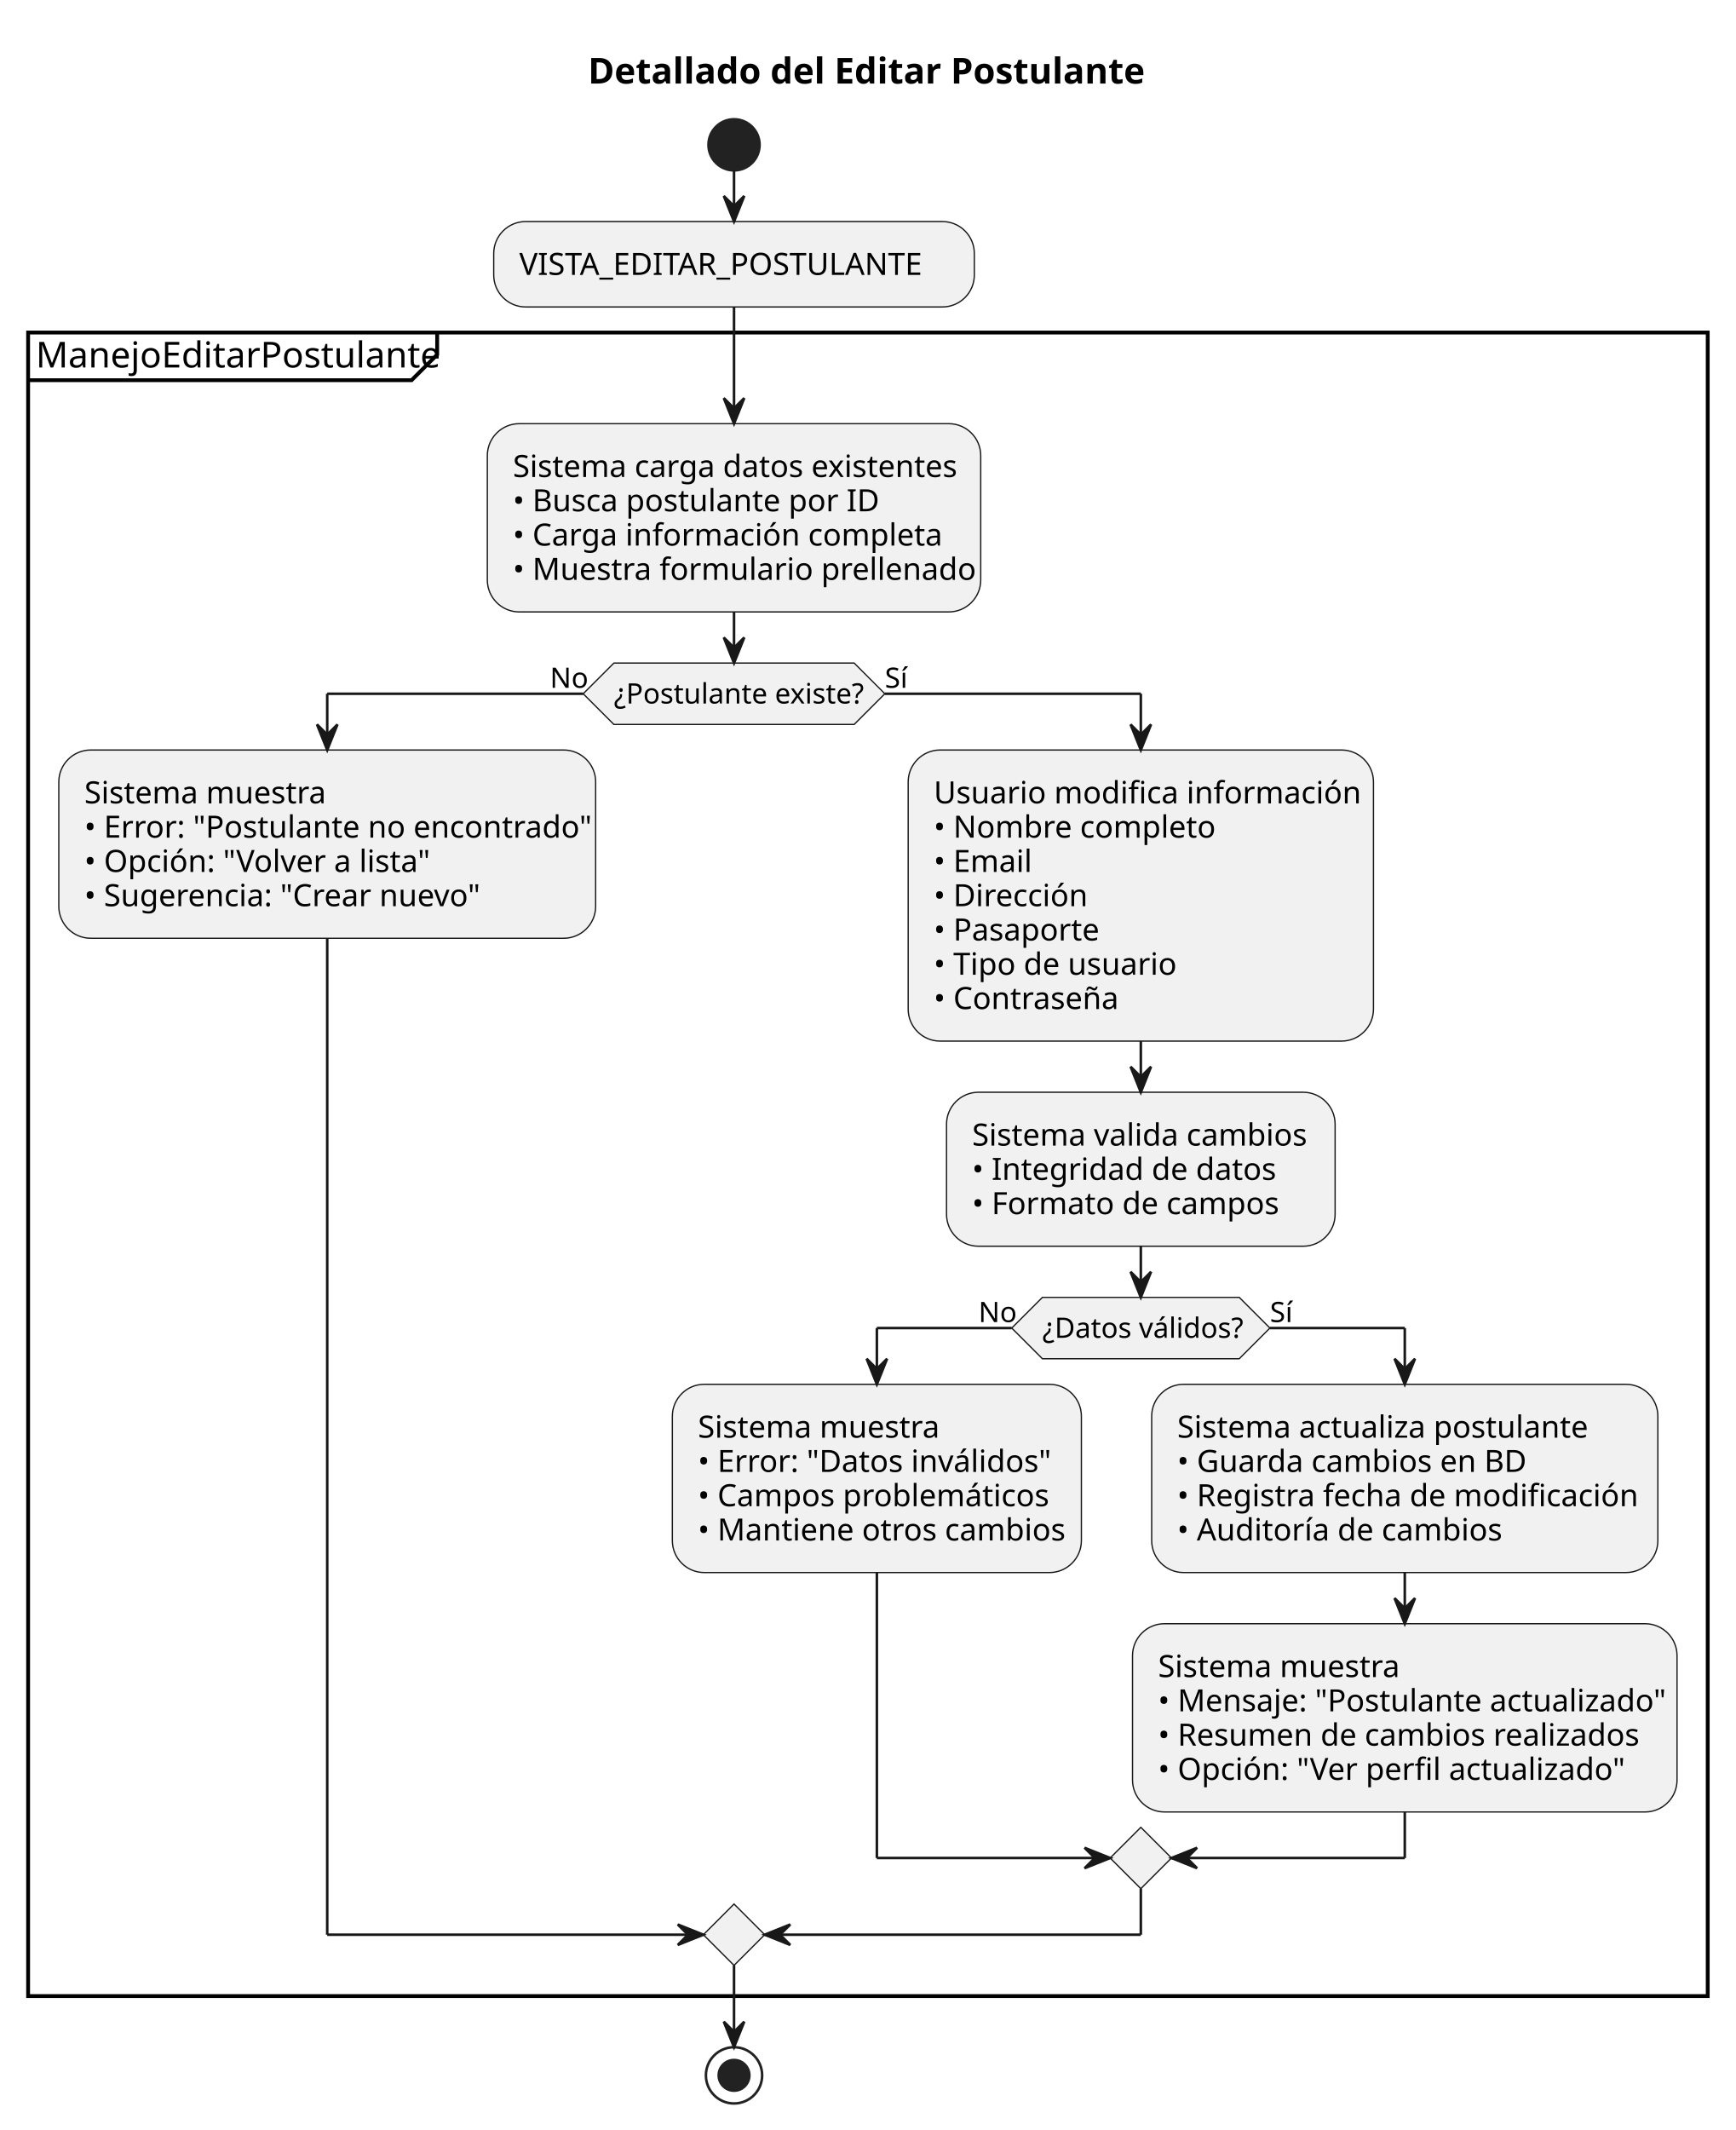
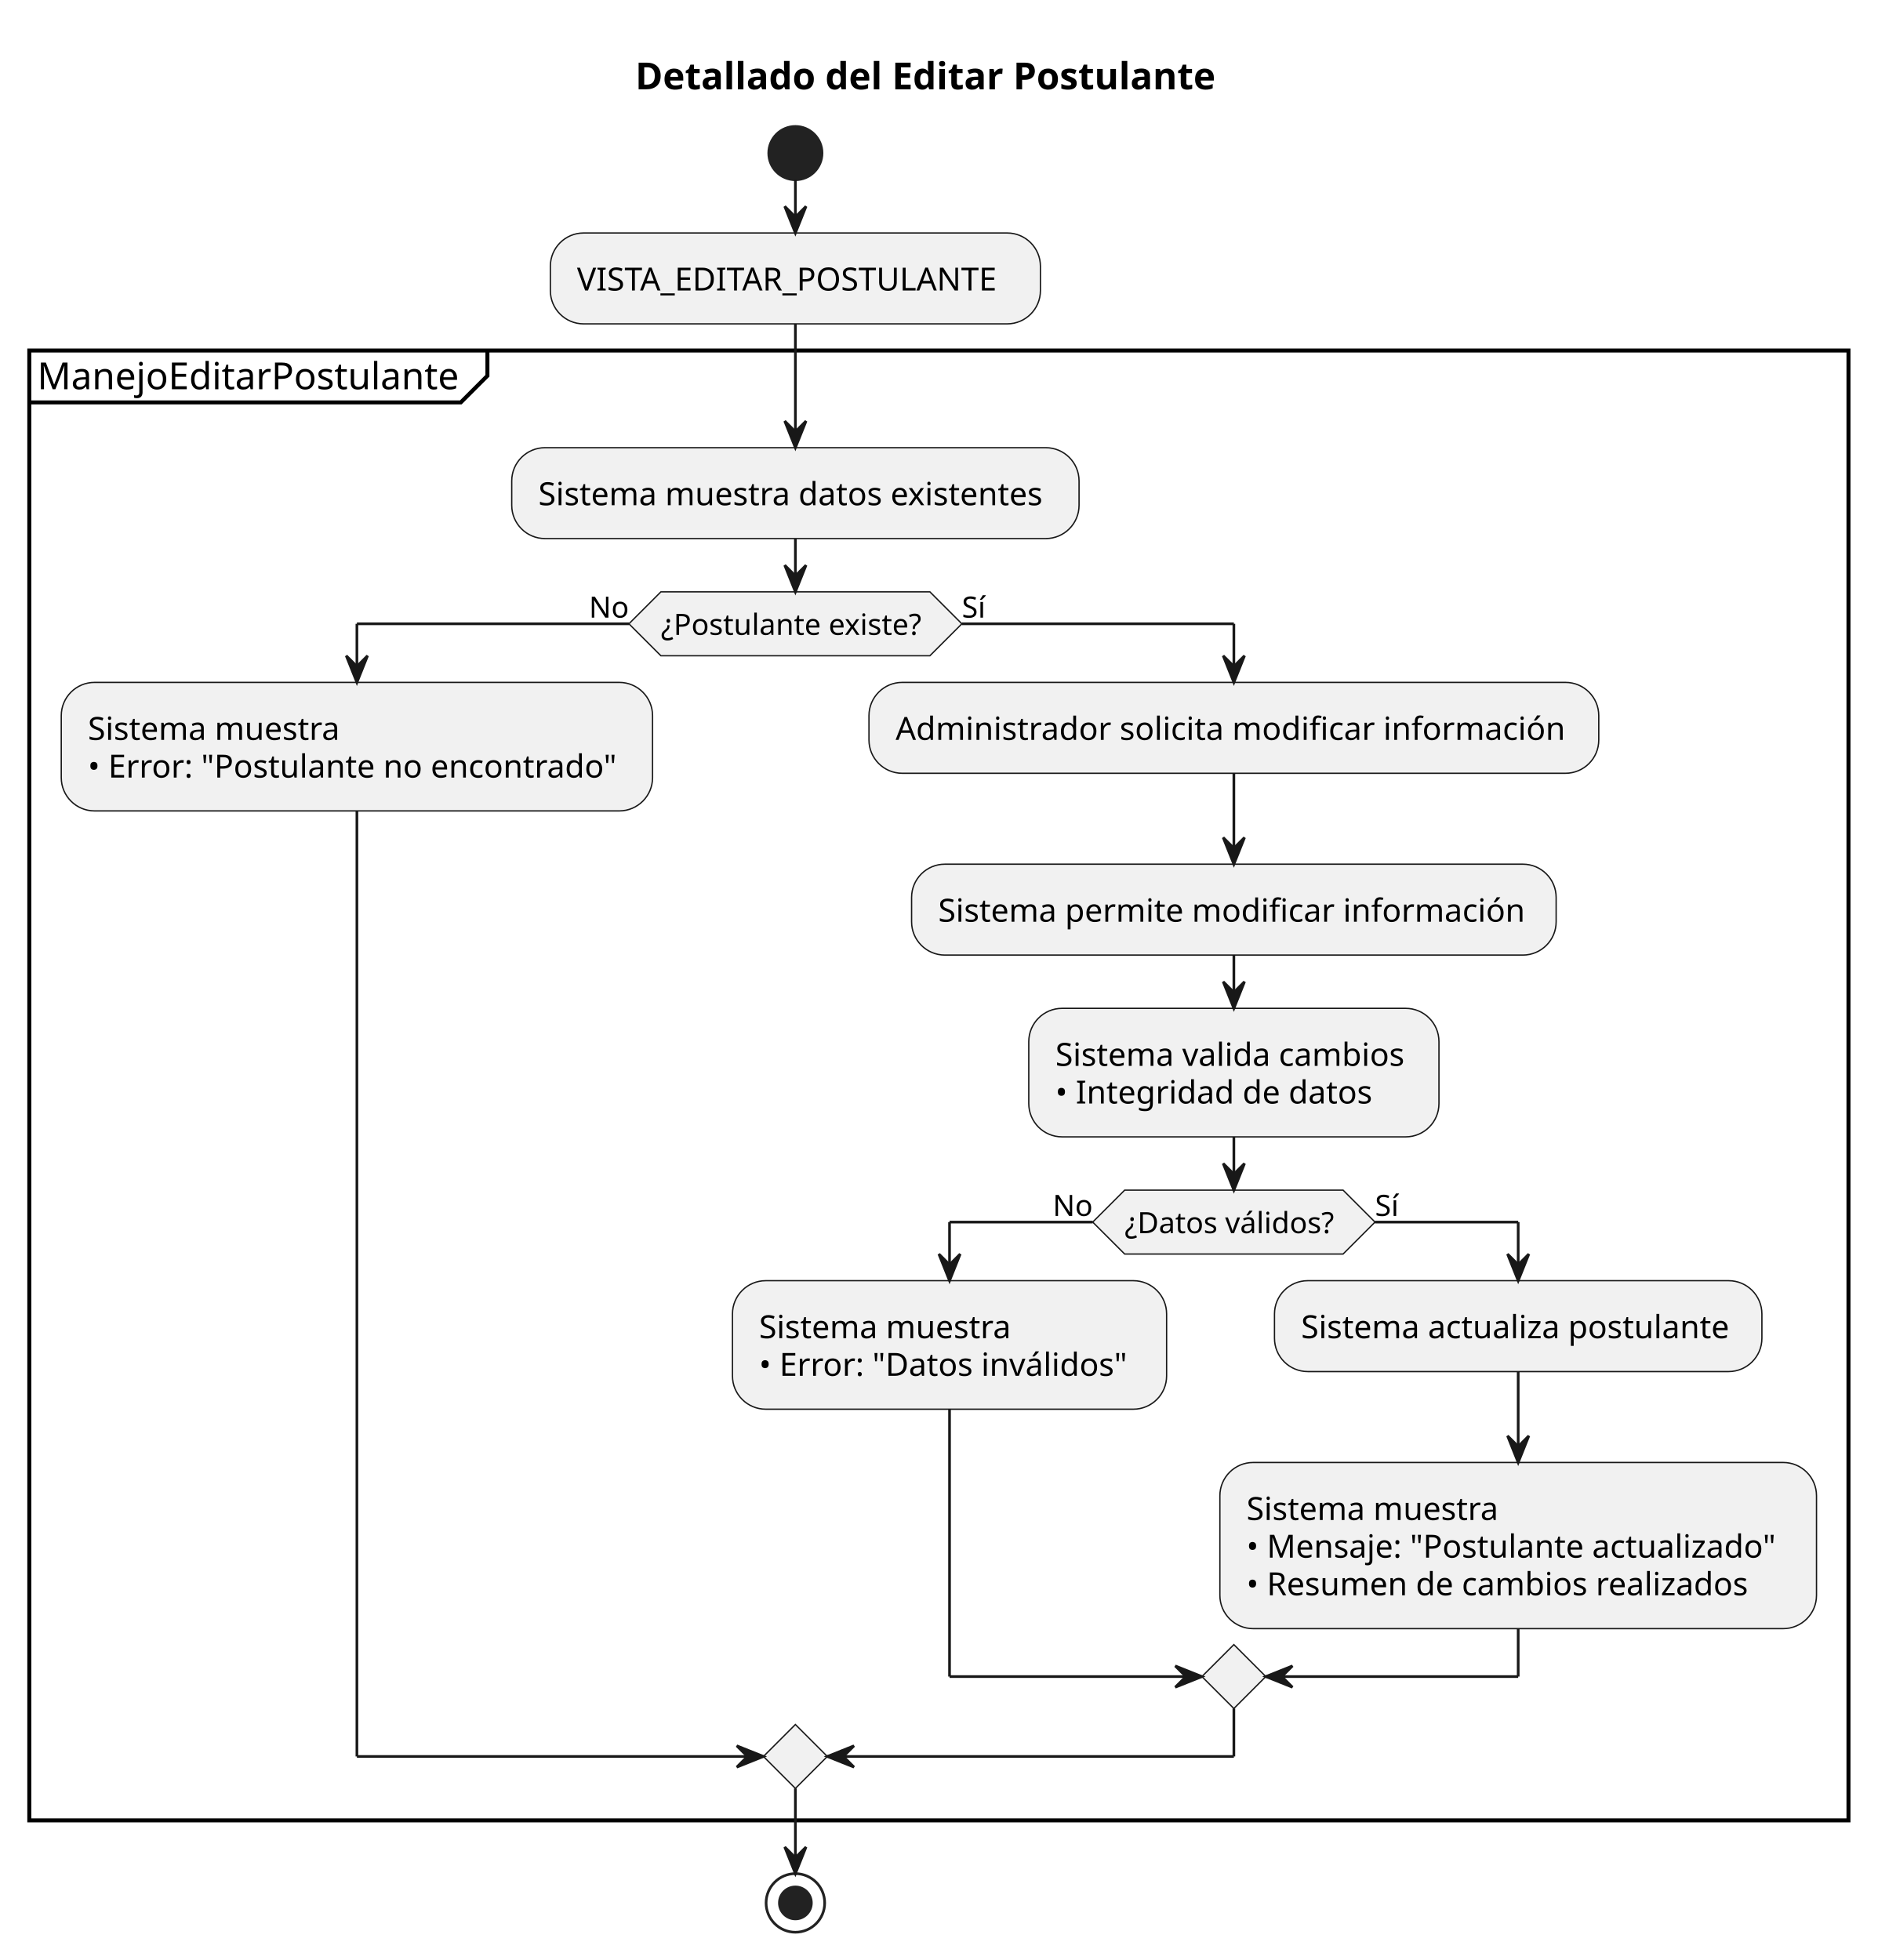
- <svg xmlns="http://www.w3.org/2000/svg" contentStyleType="text/css" height="833px" preserveAspectRatio="none" style="width:679px;height:833px;background:#FFFFFF;" version="1.1" viewBox="0 0 679 833" width="679px" zoomAndPan="magnify">
+ <svg xmlns="http://www.w3.org/2000/svg" contentStyleType="text/css" height="736px" preserveAspectRatio="none" style="width:705px;height:736px;background:#FFFFFF;" version="1.1" viewBox="0 0 705 736" width="705px" zoomAndPan="magnify">
  <defs />
  <g>
-     <text fill="#000000" font-family="sans-serif" font-size="14" font-weight="bold" lengthAdjust="spacing" textLength="216" x="230" y="32.674">Detallado del Editar Postulante</text>
-     <ellipse cx="287.125" cy="56.641" fill="#222222" rx="10" ry="10" style="stroke:#222222;stroke-width:1.0;" />
-     <rect fill="#F1F1F1" height="33.406" rx="12.5" ry="12.5" style="stroke:#181818;stroke-width:0.5;" width="188" x="193.125" y="86.641" />
-     <text fill="#000000" font-family="sans-serif" font-size="12" lengthAdjust="spacing" textLength="168" x="203.125" y="107.504">VISTA_EDITAR_POSTULANTE</text>
-     <rect fill="none" height="650.578" style="stroke:#000000;stroke-width:1.5;" width="657" x="11" y="130.047" />
-     <path d="M171,130.047 L171,138.688 L161,148.688 L11,148.688 " fill="none" style="stroke:#000000;stroke-width:1.5;" />
-     <text fill="#000000" font-family="sans-serif" font-size="14" lengthAdjust="spacing" textLength="150" x="14" y="143.721">ManejoEditarPostulante</text>
-     <rect fill="#F1F1F1" height="73.625" rx="12.5" ry="12.5" style="stroke:#181818;stroke-width:0.5;" width="193" x="190.625" y="165.688" />
-     <text fill="#000000" font-family="sans-serif" font-size="12" lengthAdjust="spacing" textLength="173" x="200.625" y="186.551">Sistema carga datos existentes</text>
-     <text fill="#000000" font-family="sans-serif" font-size="12" lengthAdjust="spacing" textLength="140" x="200.625" y="199.957">• Busca postulante por ID</text>
-     <text fill="#000000" font-family="sans-serif" font-size="12" lengthAdjust="spacing" textLength="164" x="200.625" y="213.363">• Carga información completa</text>
-     <text fill="#000000" font-family="sans-serif" font-size="12" lengthAdjust="spacing" textLength="173" x="200.625" y="226.769">• Muestra formulario prellenado</text>
-     <polygon fill="#F1F1F1" points="240.125,259.312,334.125,259.312,346.125,271.312,334.125,283.312,240.125,283.312,228.125,271.312,240.125,259.312" style="stroke:#181818;stroke-width:0.5;" />
-     <text fill="#000000" font-family="sans-serif" font-size="11" lengthAdjust="spacing" textLength="94" x="240.125" y="275.126">¿Postulante existe?</text>
-     <text fill="#000000" font-family="sans-serif" font-size="11" lengthAdjust="spacing" textLength="13" x="215.125" y="268.981">No</text>
-     <text fill="#000000" font-family="sans-serif" font-size="11" lengthAdjust="spacing" textLength="9" x="346.125" y="268.981">Sí</text>
-     <rect fill="#F1F1F1" height="73.625" rx="12.5" ry="12.5" style="stroke:#181818;stroke-width:0.5;" width="210" x="23" y="293.312" />
-     <text fill="#000000" font-family="sans-serif" font-size="12" lengthAdjust="spacing" textLength="95" x="33" y="314.176">Sistema muestra</text>
-     <text fill="#000000" font-family="sans-serif" font-size="12" lengthAdjust="spacing" textLength="190" x="33" y="327.582">• Error: "Postulante no encontrado"</text>
-     <text fill="#000000" font-family="sans-serif" font-size="12" lengthAdjust="spacing" textLength="130" x="33" y="340.988">• Opción: "Volver a lista"</text>
-     <text fill="#000000" font-family="sans-serif" font-size="12" lengthAdjust="spacing" textLength="152" x="33" y="354.394">• Sugerencia: "Crear nuevo"</text>
-     <rect fill="#F1F1F1" height="113.844" rx="12.5" ry="12.5" style="stroke:#181818;stroke-width:0.5;" width="182" x="355.25" y="293.312" />
-     <text fill="#000000" font-family="sans-serif" font-size="12" lengthAdjust="spacing" textLength="162" x="365.25" y="314.176">Usuario modifica información</text>
-     <text fill="#000000" font-family="sans-serif" font-size="12" lengthAdjust="spacing" textLength="107" x="365.25" y="327.582">• Nombre completo</text>
-     <text fill="#000000" font-family="sans-serif" font-size="12" lengthAdjust="spacing" textLength="40" x="365.25" y="340.988">• Email</text>
-     <text fill="#000000" font-family="sans-serif" font-size="12" lengthAdjust="spacing" textLength="60" x="365.25" y="354.394">• Dirección</text>
-     <text fill="#000000" font-family="sans-serif" font-size="12" lengthAdjust="spacing" textLength="65" x="365.25" y="367.801">• Pasaporte</text>
-     <text fill="#000000" font-family="sans-serif" font-size="12" lengthAdjust="spacing" textLength="94" x="365.25" y="381.207">• Tipo de usuario</text>
-     <text fill="#000000" font-family="sans-serif" font-size="12" lengthAdjust="spacing" textLength="73" x="365.25" y="394.613">• Contraseña</text>
-     <rect fill="#F1F1F1" height="60.219" rx="12.5" ry="12.5" style="stroke:#181818;stroke-width:0.5;" width="152" x="370.25" y="427.156" />
-     <text fill="#000000" font-family="sans-serif" font-size="12" lengthAdjust="spacing" textLength="132" x="380.25" y="448.019">Sistema valida cambios</text>
-     <text fill="#000000" font-family="sans-serif" font-size="12" lengthAdjust="spacing" textLength="114" x="380.25" y="461.426">• Integridad de datos</text>
-     <text fill="#000000" font-family="sans-serif" font-size="12" lengthAdjust="spacing" textLength="119" x="380.25" y="474.832">• Formato de campos</text>
-     <polygon fill="#F1F1F1" points="407.75,507.375,484.75,507.375,496.75,519.375,484.75,531.375,407.75,531.375,395.75,519.375,407.75,507.375" style="stroke:#181818;stroke-width:0.5;" />
-     <text fill="#000000" font-family="sans-serif" font-size="11" lengthAdjust="spacing" textLength="77" x="407.75" y="523.188">¿Datos válidos?</text>
-     <text fill="#000000" font-family="sans-serif" font-size="11" lengthAdjust="spacing" textLength="13" x="382.75" y="517.044">No</text>
-     <text fill="#000000" font-family="sans-serif" font-size="11" lengthAdjust="spacing" textLength="9" x="496.75" y="517.044">Sí</text>
-     <rect fill="#F1F1F1" height="73.625" rx="12.5" ry="12.5" style="stroke:#181818;stroke-width:0.5;" width="160" x="263" y="541.375" />
-     <text fill="#000000" font-family="sans-serif" font-size="12" lengthAdjust="spacing" textLength="95" x="273" y="562.238">Sistema muestra</text>
-     <text fill="#000000" font-family="sans-serif" font-size="12" lengthAdjust="spacing" textLength="134" x="273" y="575.644">• Error: "Datos inválidos"</text>
-     <text fill="#000000" font-family="sans-serif" font-size="12" lengthAdjust="spacing" textLength="138" x="273" y="589.051">• Campos problemáticos</text>
-     <text fill="#000000" font-family="sans-serif" font-size="12" lengthAdjust="spacing" textLength="140" x="273" y="602.457">• Mantiene otros cambios</text>
-     <rect fill="#F1F1F1" height="73.625" rx="12.5" ry="12.5" style="stroke:#181818;stroke-width:0.5;" width="198" x="450.5" y="541.375" />
-     <text fill="#000000" font-family="sans-serif" font-size="12" lengthAdjust="spacing" textLength="158" x="460.5" y="562.238">Sistema actualiza postulante</text>
-     <text fill="#000000" font-family="sans-serif" font-size="12" lengthAdjust="spacing" textLength="137" x="460.5" y="575.644">• Guarda cambios en BD</text>
-     <text fill="#000000" font-family="sans-serif" font-size="12" lengthAdjust="spacing" textLength="178" x="460.5" y="589.051">• Registra fecha de modificación</text>
-     <text fill="#000000" font-family="sans-serif" font-size="12" lengthAdjust="spacing" textLength="124" x="460.5" y="602.457">• Auditoría de cambios</text>
-     <rect fill="#F1F1F1" height="73.625" rx="12.5" ry="12.5" style="stroke:#181818;stroke-width:0.5;" width="213" x="443" y="635" />
-     <text fill="#000000" font-family="sans-serif" font-size="12" lengthAdjust="spacing" textLength="95" x="453" y="655.863">Sistema muestra</text>
-     <text fill="#000000" font-family="sans-serif" font-size="12" lengthAdjust="spacing" textLength="193" x="453" y="669.269">• Mensaje: "Postulante actualizado"</text>
-     <text fill="#000000" font-family="sans-serif" font-size="12" lengthAdjust="spacing" textLength="191" x="453" y="682.676">• Resumen de cambios realizados</text>
-     <text fill="#000000" font-family="sans-serif" font-size="12" lengthAdjust="spacing" textLength="174" x="453" y="696.082">• Opción: "Ver perfil actualizado"</text>
-     <polygon fill="#F1F1F1" points="446.25,714.625,458.25,726.625,446.25,738.625,434.25,726.625,446.25,714.625" style="stroke:#181818;stroke-width:0.5;" />
-     <polygon fill="#F1F1F1" points="287.125,744.625,299.125,756.625,287.125,768.625,275.125,756.625,287.125,744.625" style="stroke:#181818;stroke-width:0.5;" />
-     <ellipse cx="287.125" cy="811.625" fill="none" rx="11" ry="11" style="stroke:#222222;stroke-width:1.0;" />
-     <ellipse cx="287.125" cy="811.625" fill="#222222" rx="6" ry="6" style="stroke:#222222;stroke-width:1.0;" />
-     <line style="stroke:#181818;stroke-width:1.0;" x1="287.125" x2="287.125" y1="66.641" y2="86.641" />
-     <polygon fill="#181818" points="283.125,76.641,287.125,86.641,291.125,76.641,287.125,80.641" style="stroke:#181818;stroke-width:1.0;" />
-     <line style="stroke:#181818;stroke-width:1.0;" x1="446.25" x2="446.25" y1="407.156" y2="427.156" />
-     <polygon fill="#181818" points="442.25,417.156,446.25,427.156,450.25,417.156,446.25,421.156" style="stroke:#181818;stroke-width:1.0;" />
-     <line style="stroke:#181818;stroke-width:1.0;" x1="549.5" x2="549.5" y1="615" y2="635" />
-     <polygon fill="#181818" points="545.5,625,549.5,635,553.5,625,549.5,629" style="stroke:#181818;stroke-width:1.0;" />
-     <line style="stroke:#181818;stroke-width:1.0;" x1="395.75" x2="343" y1="519.375" y2="519.375" />
-     <line style="stroke:#181818;stroke-width:1.0;" x1="343" x2="343" y1="519.375" y2="541.375" />
-     <polygon fill="#181818" points="339,531.375,343,541.375,347,531.375,343,535.375" style="stroke:#181818;stroke-width:1.0;" />
-     <line style="stroke:#181818;stroke-width:1.0;" x1="496.75" x2="549.5" y1="519.375" y2="519.375" />
-     <line style="stroke:#181818;stroke-width:1.0;" x1="549.5" x2="549.5" y1="519.375" y2="541.375" />
-     <polygon fill="#181818" points="545.5,531.375,549.5,541.375,553.5,531.375,549.5,535.375" style="stroke:#181818;stroke-width:1.0;" />
-     <line style="stroke:#181818;stroke-width:1.0;" x1="343" x2="343" y1="615" y2="726.625" />
-     <line style="stroke:#181818;stroke-width:1.0;" x1="343" x2="434.25" y1="726.625" y2="726.625" />
-     <polygon fill="#181818" points="424.25,722.625,434.25,726.625,424.25,730.625,428.25,726.625" style="stroke:#181818;stroke-width:1.0;" />
-     <line style="stroke:#181818;stroke-width:1.0;" x1="549.5" x2="549.5" y1="708.625" y2="726.625" />
-     <line style="stroke:#181818;stroke-width:1.0;" x1="549.5" x2="458.25" y1="726.625" y2="726.625" />
-     <polygon fill="#181818" points="468.25,722.625,458.25,726.625,468.25,730.625,464.25,726.625" style="stroke:#181818;stroke-width:1.0;" />
-     <line style="stroke:#181818;stroke-width:1.0;" x1="446.25" x2="446.25" y1="487.375" y2="507.375" />
-     <polygon fill="#181818" points="442.25,497.375,446.25,507.375,450.25,497.375,446.25,501.375" style="stroke:#181818;stroke-width:1.0;" />
-     <line style="stroke:#181818;stroke-width:1.0;" x1="228.125" x2="128" y1="271.312" y2="271.312" />
-     <line style="stroke:#181818;stroke-width:1.0;" x1="128" x2="128" y1="271.312" y2="293.312" />
-     <polygon fill="#181818" points="124,283.312,128,293.312,132,283.312,128,287.312" style="stroke:#181818;stroke-width:1.0;" />
-     <line style="stroke:#181818;stroke-width:1.0;" x1="346.125" x2="446.25" y1="271.312" y2="271.312" />
-     <line style="stroke:#181818;stroke-width:1.0;" x1="446.25" x2="446.25" y1="271.312" y2="293.312" />
-     <polygon fill="#181818" points="442.25,283.312,446.25,293.312,450.25,283.312,446.25,287.312" style="stroke:#181818;stroke-width:1.0;" />
-     <line style="stroke:#181818;stroke-width:1.0;" x1="128" x2="128" y1="366.938" y2="756.625" />
-     <line style="stroke:#181818;stroke-width:1.0;" x1="128" x2="275.125" y1="756.625" y2="756.625" />
-     <polygon fill="#181818" points="265.125,752.625,275.125,756.625,265.125,760.625,269.125,756.625" style="stroke:#181818;stroke-width:1.0;" />
-     <line style="stroke:#181818;stroke-width:1.0;" x1="446.25" x2="446.25" y1="738.625" y2="756.625" />
-     <line style="stroke:#181818;stroke-width:1.0;" x1="446.25" x2="299.125" y1="756.625" y2="756.625" />
-     <polygon fill="#181818" points="309.125,752.625,299.125,756.625,309.125,760.625,305.125,756.625" style="stroke:#181818;stroke-width:1.0;" />
-     <line style="stroke:#181818;stroke-width:1.0;" x1="287.125" x2="287.125" y1="239.312" y2="259.312" />
-     <polygon fill="#181818" points="283.125,249.312,287.125,259.312,291.125,249.312,287.125,253.312" style="stroke:#181818;stroke-width:1.0;" />
-     <line style="stroke:#181818;stroke-width:1.0;" x1="287.125" x2="287.125" y1="120.047" y2="165.688" />
-     <polygon fill="#181818" points="283.125,155.688,287.125,165.688,291.125,155.688,287.125,159.688" style="stroke:#181818;stroke-width:1.0;" />
-     <line style="stroke:#181818;stroke-width:1.0;" x1="287.125" x2="287.125" y1="768.625" y2="800.625" />
-     <polygon fill="#181818" points="283.125,790.625,287.125,800.625,291.125,790.625,287.125,794.625" style="stroke:#181818;stroke-width:1.0;" />
+     <text fill="#000000" font-family="sans-serif" font-size="14" font-weight="bold" lengthAdjust="spacing" textLength="225" x="238.5" y="33.535">Detallado del Editar Postulante</text>
+     <ellipse cx="298.625" cy="57.488" fill="#222222" rx="10" ry="10" style="stroke:#222222;stroke-width:1.0;" />
+     <rect fill="#F1F1F1" height="34.133" rx="12.5" ry="12.5" style="stroke:#181818;stroke-width:0.5;" width="184" x="206.625" y="87.488" />
+     <text fill="#000000" font-family="sans-serif" font-size="12" lengthAdjust="spacing" textLength="164" x="216.625" y="109.09">VISTA_EDITAR_POSTULANTE</text>
+     <rect fill="none" height="551.949" style="stroke:#000000;stroke-width:1.5;" width="683" x="11" y="131.621" />
+     <path d="M183,131.621 L183,141.109 L173,151.109 L11,151.109 " fill="none" style="stroke:#000000;stroke-width:1.5;" />
+     <text fill="#000000" font-family="sans-serif" font-size="14" lengthAdjust="spacing" textLength="162" x="14" y="146.156">ManejoEditarPostulante</text>
+     <rect fill="#F1F1F1" height="34.133" rx="12.5" ry="12.5" style="stroke:#181818;stroke-width:0.5;" width="213" x="192.125" y="168.109" />
+     <text fill="#000000" font-family="sans-serif" font-size="12" lengthAdjust="spacing" textLength="193" x="202.125" y="189.711">Sistema muestra datos existentes</text>
+     <polygon fill="#F1F1F1" points="248.125,222.242,349.125,222.242,361.125,234.242,349.125,246.242,248.125,246.242,236.125,234.242,248.125,222.242" style="stroke:#181818;stroke-width:0.5;" />
+     <text fill="#000000" font-family="sans-serif" font-size="11" lengthAdjust="spacing" textLength="101" x="248.125" y="238.399">¿Postulante existe?</text>
+     <text fill="#000000" font-family="sans-serif" font-size="11" lengthAdjust="spacing" textLength="15" x="221.125" y="231.922">No</text>
+     <text fill="#000000" font-family="sans-serif" font-size="11" lengthAdjust="spacing" textLength="9" x="361.125" y="231.922">Sí</text>
+     <rect fill="#F1F1F1" height="48.266" rx="12.5" ry="12.5" style="stroke:#181818;stroke-width:0.5;" width="222" x="23" y="256.242" />
+     <text fill="#000000" font-family="sans-serif" font-size="12" lengthAdjust="spacing" textLength="95" x="33" y="277.844">Sistema muestra</text>
+     <text fill="#000000" font-family="sans-serif" font-size="12" lengthAdjust="spacing" textLength="202" x="33" y="291.977">• Error: "Postulante no encontrado"</text>
+     <rect fill="#F1F1F1" height="34.133" rx="12.5" ry="12.5" style="stroke:#181818;stroke-width:0.5;" width="274" x="326.25" y="256.242" />
+     <text fill="#000000" font-family="sans-serif" font-size="12" lengthAdjust="spacing" textLength="254" x="336.25" y="277.844">Administrador solicita modificar información</text>
+     <rect fill="#F1F1F1" height="34.133" rx="12.5" ry="12.5" style="stroke:#181818;stroke-width:0.5;" width="242" x="342.25" y="324.508" />
+     <text fill="#000000" font-family="sans-serif" font-size="12" lengthAdjust="spacing" textLength="222" x="352.25" y="346.109">Sistema permite modificar información</text>
+     <rect fill="#F1F1F1" height="48.266" rx="12.5" ry="12.5" style="stroke:#181818;stroke-width:0.5;" width="154" x="386.25" y="378.641" />
+     <text fill="#000000" font-family="sans-serif" font-size="12" lengthAdjust="spacing" textLength="134" x="396.25" y="400.242">Sistema valida cambios</text>
+     <text fill="#000000" font-family="sans-serif" font-size="12" lengthAdjust="spacing" textLength="125" x="396.25" y="414.375">• Integridad de datos</text>
+     <polygon fill="#F1F1F1" points="422.25,446.906,504.25,446.906,516.25,458.906,504.25,470.906,422.25,470.906,410.25,458.906,422.25,446.906" style="stroke:#181818;stroke-width:0.5;" />
+     <text fill="#000000" font-family="sans-serif" font-size="11" lengthAdjust="spacing" textLength="82" x="422.25" y="463.063">¿Datos válidos?</text>
+     <text fill="#000000" font-family="sans-serif" font-size="11" lengthAdjust="spacing" textLength="15" x="395.25" y="456.586">No</text>
+     <text fill="#000000" font-family="sans-serif" font-size="11" lengthAdjust="spacing" textLength="9" x="516.25" y="456.586">Sí</text>
+     <rect fill="#F1F1F1" height="48.266" rx="12.5" ry="12.5" style="stroke:#181818;stroke-width:0.5;" width="163" x="275" y="480.906" />
+     <text fill="#000000" font-family="sans-serif" font-size="12" lengthAdjust="spacing" textLength="95" x="285" y="502.508">Sistema muestra</text>
+     <text fill="#000000" font-family="sans-serif" font-size="12" lengthAdjust="spacing" textLength="143" x="285" y="516.641">• Error: "Datos inválidos"</text>
+     <rect fill="#F1F1F1" height="34.133" rx="12.5" ry="12.5" style="stroke:#181818;stroke-width:0.5;" width="183" x="478.5" y="480.906" />
+     <text fill="#000000" font-family="sans-serif" font-size="12" lengthAdjust="spacing" textLength="163" x="488.5" y="502.508">Sistema actualiza postulante</text>
+     <rect fill="#F1F1F1" height="62.398" rx="12.5" ry="12.5" style="stroke:#181818;stroke-width:0.5;" width="224" x="458" y="549.172" />
+     <text fill="#000000" font-family="sans-serif" font-size="12" lengthAdjust="spacing" textLength="95" x="468" y="570.773">Sistema muestra</text>
+     <text fill="#000000" font-family="sans-serif" font-size="12" lengthAdjust="spacing" textLength="204" x="468" y="584.906">• Mensaje: "Postulante actualizado"</text>
+     <text fill="#000000" font-family="sans-serif" font-size="12" lengthAdjust="spacing" textLength="199" x="468" y="599.039">• Resumen de cambios realizados</text>
+     <polygon fill="#F1F1F1" points="463.25,617.57,475.25,629.57,463.25,641.57,451.25,629.57,463.25,617.57" style="stroke:#181818;stroke-width:0.5;" />
+     <polygon fill="#F1F1F1" points="298.625,647.57,310.625,659.57,298.625,671.57,286.625,659.57,298.625,647.57" style="stroke:#181818;stroke-width:0.5;" />
+     <ellipse cx="298.625" cy="714.57" fill="none" rx="11" ry="11" style="stroke:#222222;stroke-width:1.0;" />
+     <ellipse cx="298.625" cy="714.57" fill="#222222" rx="6" ry="6" style="stroke:#222222;stroke-width:1.0;" />
+     <line style="stroke:#181818;stroke-width:1.0;" x1="298.625" x2="298.625" y1="67.488" y2="87.488" />
+     <polygon fill="#181818" points="294.625,77.488,298.625,87.488,302.625,77.488,298.625,81.488" style="stroke:#181818;stroke-width:1.0;" />
+     <line style="stroke:#181818;stroke-width:1.0;" x1="463.25" x2="463.25" y1="290.375" y2="324.508" />
+     <polygon fill="#181818" points="459.25,314.508,463.25,324.508,467.25,314.508,463.25,318.508" style="stroke:#181818;stroke-width:1.0;" />
+     <line style="stroke:#181818;stroke-width:1.0;" x1="463.25" x2="463.25" y1="358.641" y2="378.641" />
+     <polygon fill="#181818" points="459.25,368.641,463.25,378.641,467.25,368.641,463.25,372.641" style="stroke:#181818;stroke-width:1.0;" />
+     <line style="stroke:#181818;stroke-width:1.0;" x1="570" x2="570" y1="515.039" y2="549.172" />
+     <polygon fill="#181818" points="566,539.172,570,549.172,574,539.172,570,543.172" style="stroke:#181818;stroke-width:1.0;" />
+     <line style="stroke:#181818;stroke-width:1.0;" x1="410.25" x2="356.5" y1="458.906" y2="458.906" />
+     <line style="stroke:#181818;stroke-width:1.0;" x1="356.5" x2="356.5" y1="458.906" y2="480.906" />
+     <polygon fill="#181818" points="352.5,470.906,356.5,480.906,360.5,470.906,356.5,474.906" style="stroke:#181818;stroke-width:1.0;" />
+     <line style="stroke:#181818;stroke-width:1.0;" x1="516.25" x2="570" y1="458.906" y2="458.906" />
+     <line style="stroke:#181818;stroke-width:1.0;" x1="570" x2="570" y1="458.906" y2="480.906" />
+     <polygon fill="#181818" points="566,470.906,570,480.906,574,470.906,570,474.906" style="stroke:#181818;stroke-width:1.0;" />
+     <line style="stroke:#181818;stroke-width:1.0;" x1="356.5" x2="356.5" y1="529.172" y2="629.57" />
+     <line style="stroke:#181818;stroke-width:1.0;" x1="356.5" x2="451.25" y1="629.57" y2="629.57" />
+     <polygon fill="#181818" points="441.25,625.57,451.25,629.57,441.25,633.57,445.25,629.57" style="stroke:#181818;stroke-width:1.0;" />
+     <line style="stroke:#181818;stroke-width:1.0;" x1="570" x2="570" y1="611.57" y2="629.57" />
+     <line style="stroke:#181818;stroke-width:1.0;" x1="570" x2="475.25" y1="629.57" y2="629.57" />
+     <polygon fill="#181818" points="485.25,625.57,475.25,629.57,485.25,633.57,481.25,629.57" style="stroke:#181818;stroke-width:1.0;" />
+     <line style="stroke:#181818;stroke-width:1.0;" x1="463.25" x2="463.25" y1="426.906" y2="446.906" />
+     <polygon fill="#181818" points="459.25,436.906,463.25,446.906,467.25,436.906,463.25,440.906" style="stroke:#181818;stroke-width:1.0;" />
+     <line style="stroke:#181818;stroke-width:1.0;" x1="236.125" x2="134" y1="234.242" y2="234.242" />
+     <line style="stroke:#181818;stroke-width:1.0;" x1="134" x2="134" y1="234.242" y2="256.242" />
+     <polygon fill="#181818" points="130,246.242,134,256.242,138,246.242,134,250.242" style="stroke:#181818;stroke-width:1.0;" />
+     <line style="stroke:#181818;stroke-width:1.0;" x1="361.125" x2="463.25" y1="234.242" y2="234.242" />
+     <line style="stroke:#181818;stroke-width:1.0;" x1="463.25" x2="463.25" y1="234.242" y2="256.242" />
+     <polygon fill="#181818" points="459.25,246.242,463.25,256.242,467.25,246.242,463.25,250.242" style="stroke:#181818;stroke-width:1.0;" />
+     <line style="stroke:#181818;stroke-width:1.0;" x1="134" x2="134" y1="304.508" y2="659.57" />
+     <line style="stroke:#181818;stroke-width:1.0;" x1="134" x2="286.625" y1="659.57" y2="659.57" />
+     <polygon fill="#181818" points="276.625,655.57,286.625,659.57,276.625,663.57,280.625,659.57" style="stroke:#181818;stroke-width:1.0;" />
+     <line style="stroke:#181818;stroke-width:1.0;" x1="463.25" x2="463.25" y1="641.57" y2="659.57" />
+     <line style="stroke:#181818;stroke-width:1.0;" x1="463.25" x2="310.625" y1="659.57" y2="659.57" />
+     <polygon fill="#181818" points="320.625,655.57,310.625,659.57,320.625,663.57,316.625,659.57" style="stroke:#181818;stroke-width:1.0;" />
+     <line style="stroke:#181818;stroke-width:1.0;" x1="298.625" x2="298.625" y1="202.242" y2="222.242" />
+     <polygon fill="#181818" points="294.625,212.242,298.625,222.242,302.625,212.242,298.625,216.242" style="stroke:#181818;stroke-width:1.0;" />
+     <line style="stroke:#181818;stroke-width:1.0;" x1="298.625" x2="298.625" y1="121.621" y2="168.109" />
+     <polygon fill="#181818" points="294.625,158.109,298.625,168.109,302.625,158.109,298.625,162.109" style="stroke:#181818;stroke-width:1.0;" />
+     <line style="stroke:#181818;stroke-width:1.0;" x1="298.625" x2="298.625" y1="671.57" y2="703.57" />
+     <polygon fill="#181818" points="294.625,693.57,298.625,703.57,302.625,693.57,298.625,697.57" style="stroke:#181818;stroke-width:1.0;" />
  </g>
</svg>
